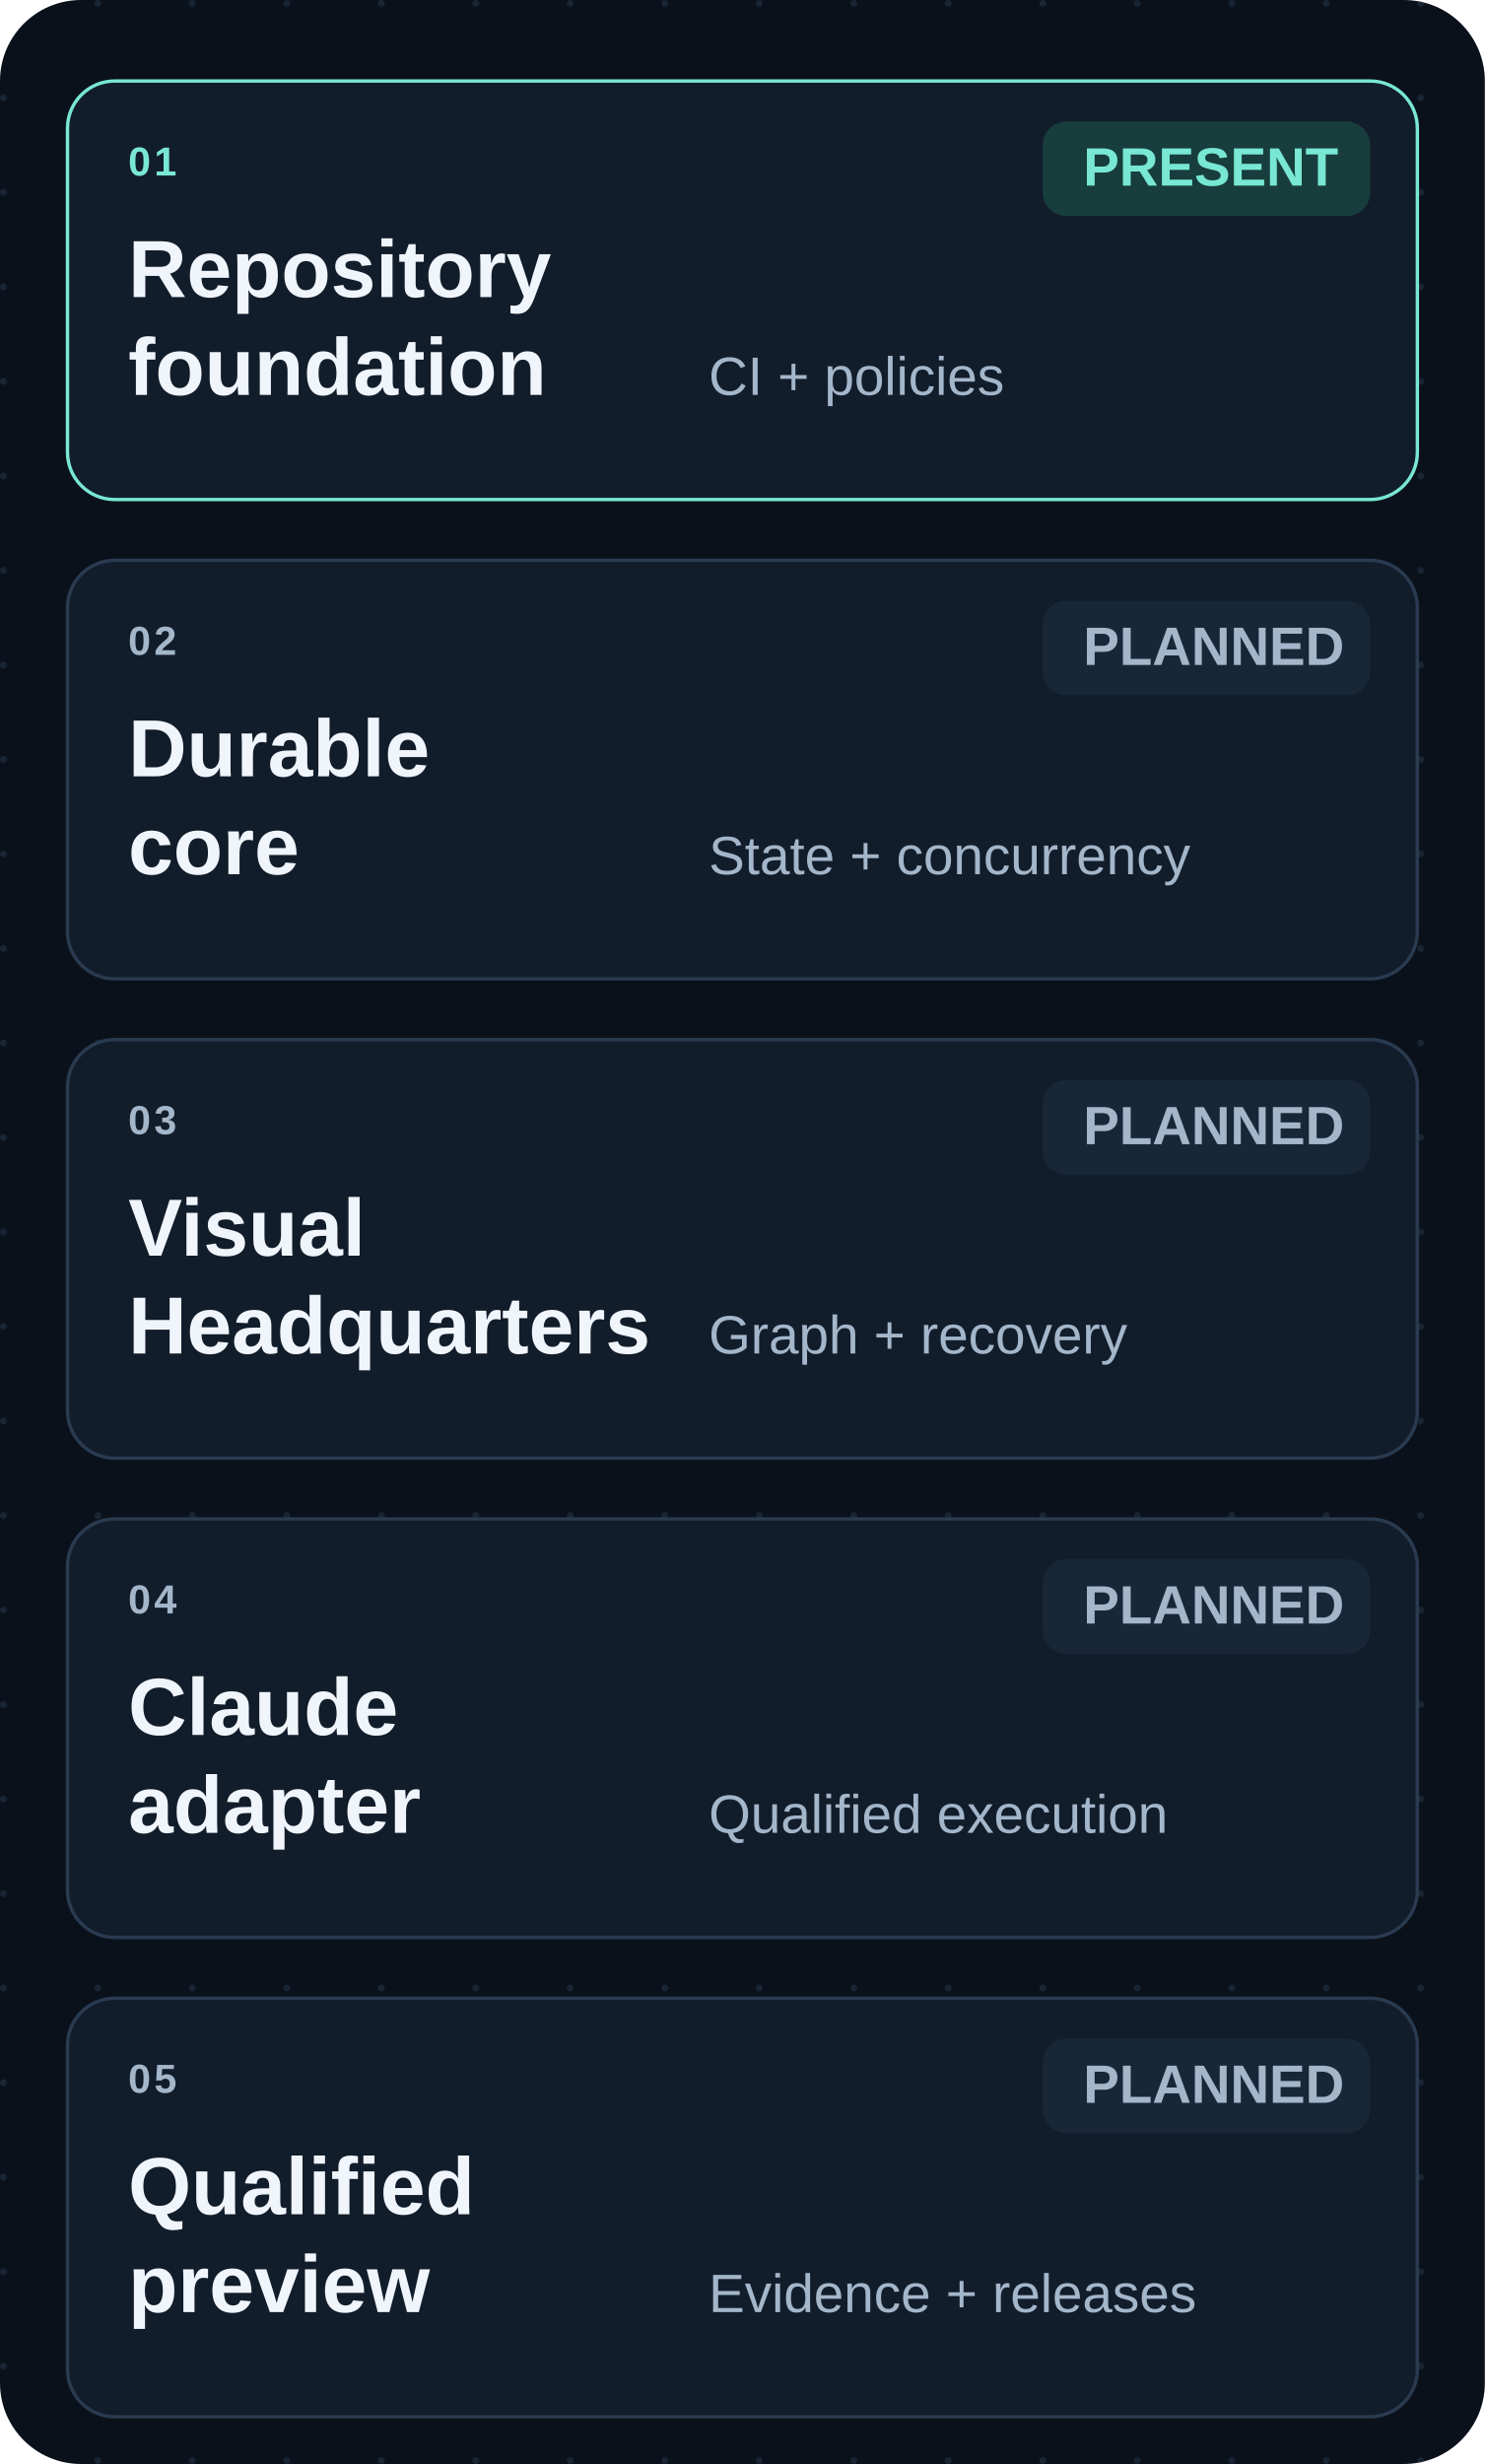
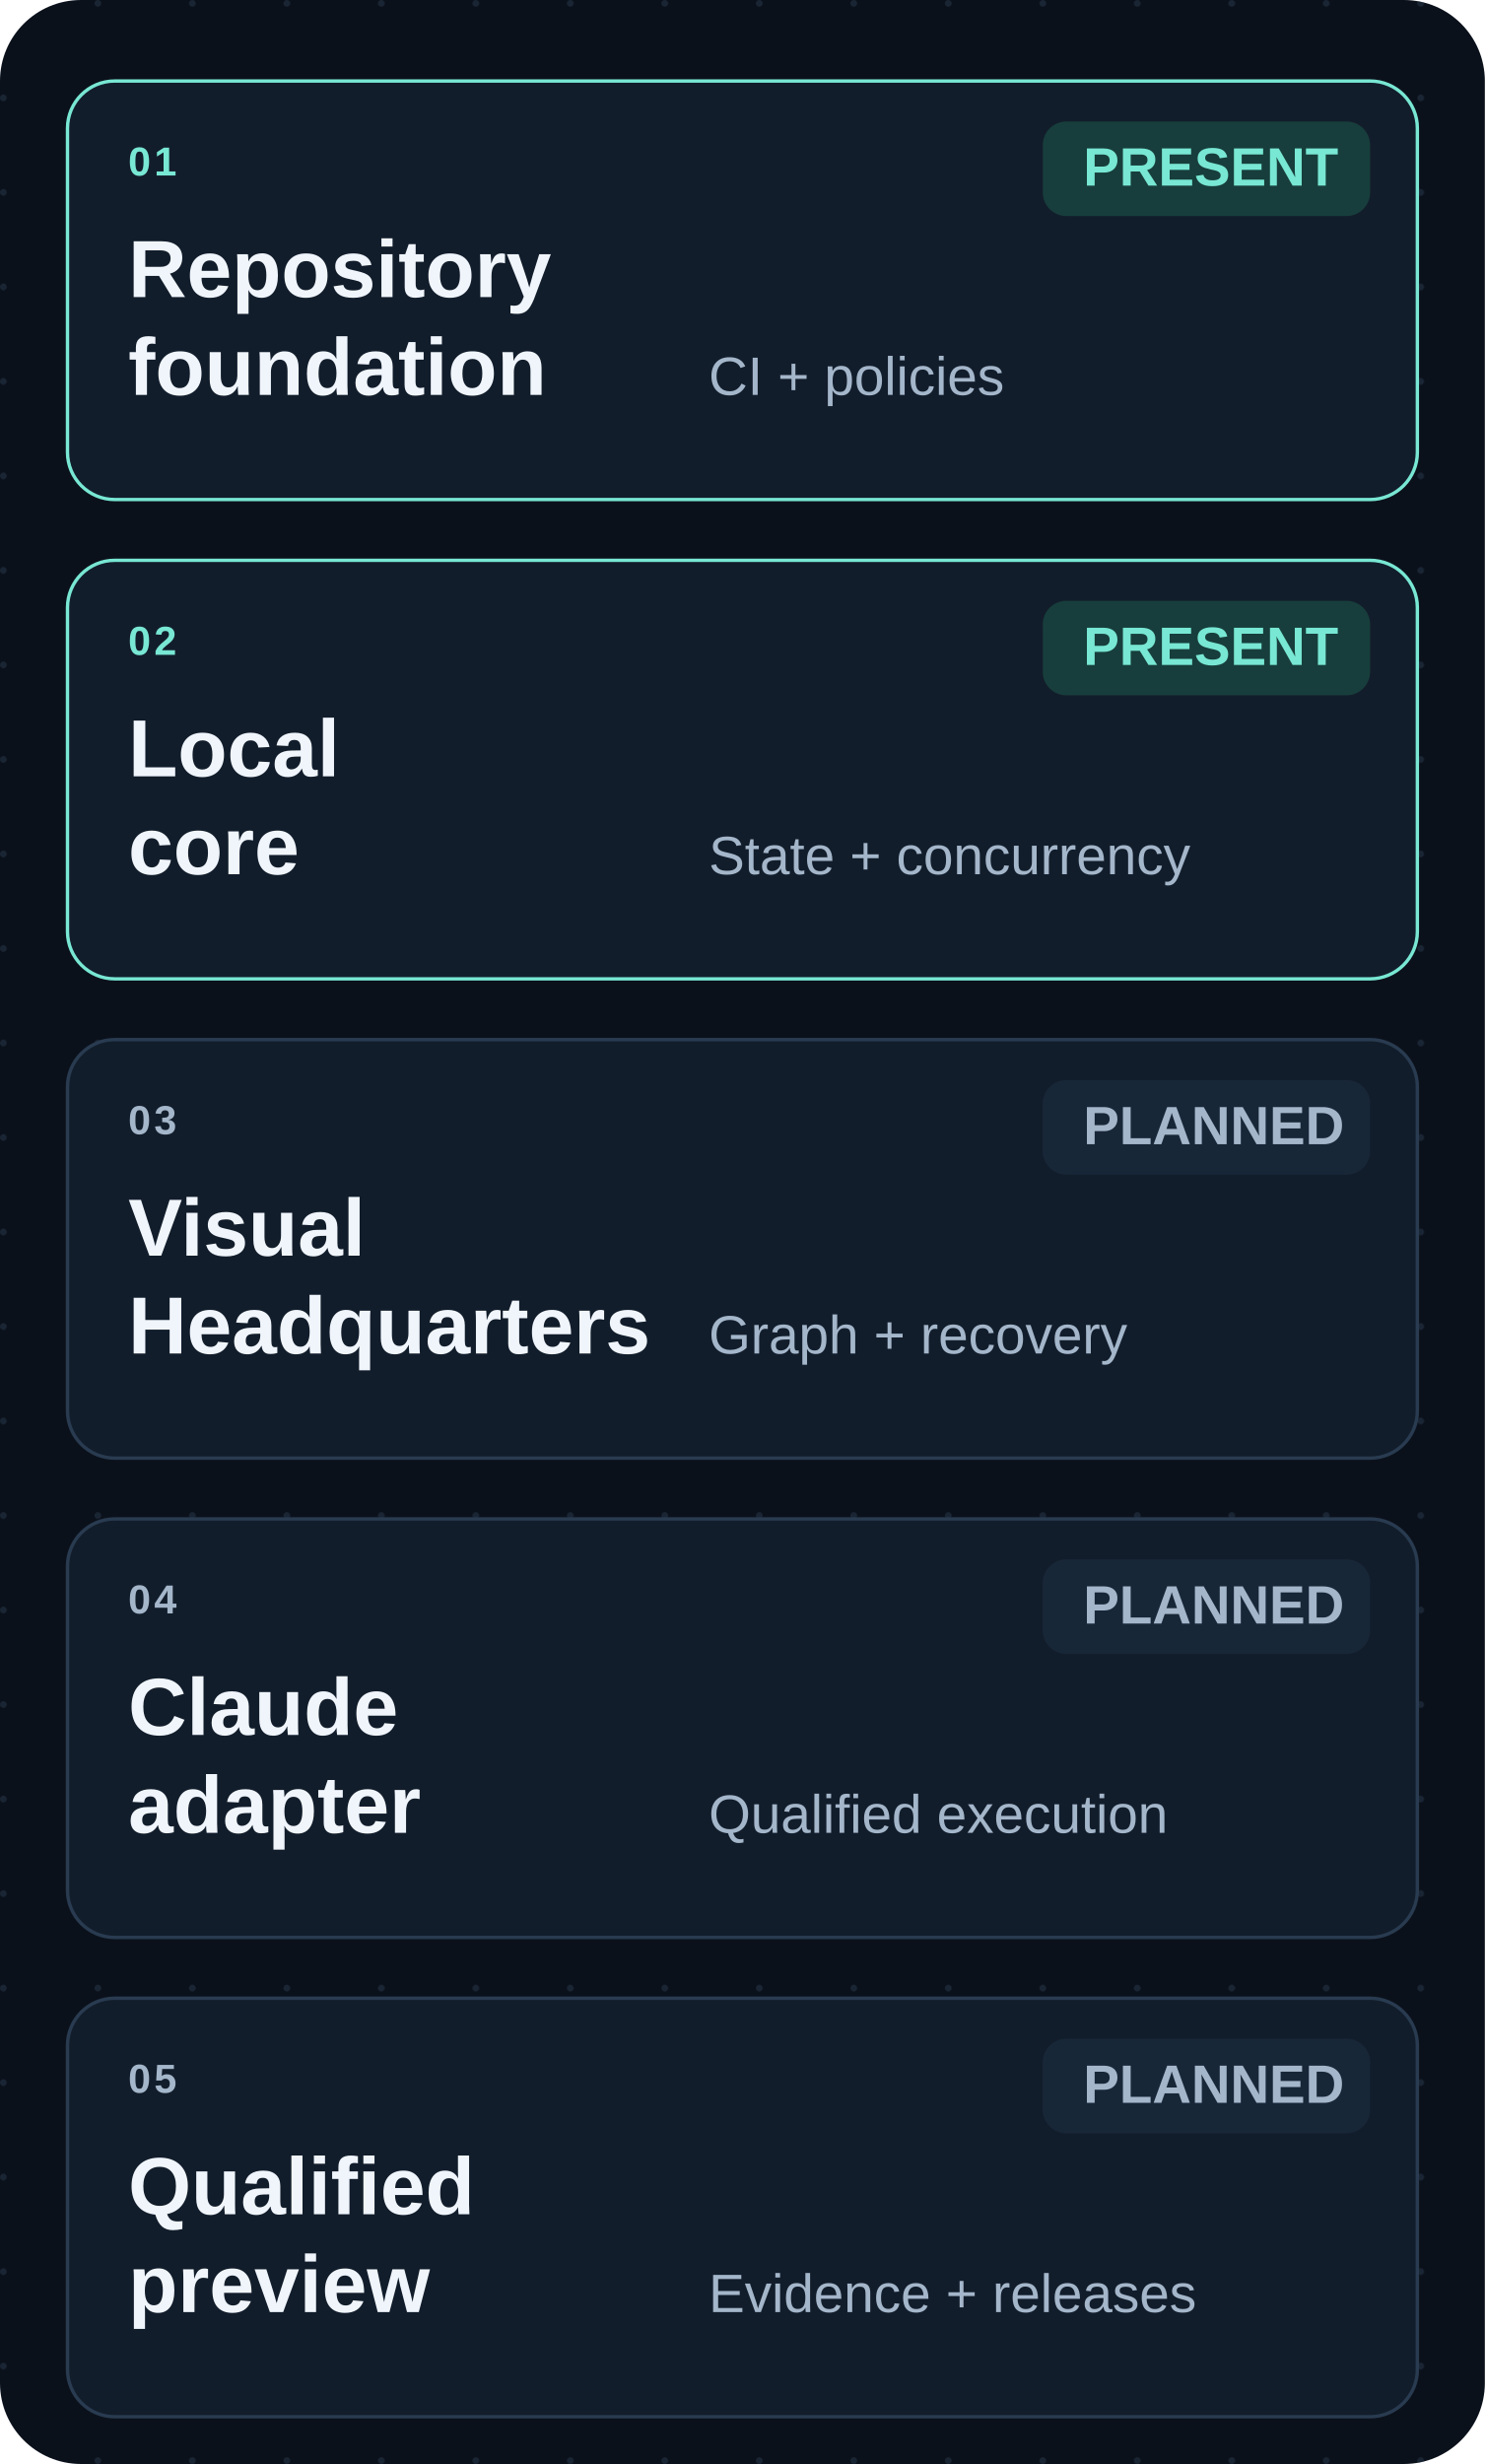
<svg xmlns="http://www.w3.org/2000/svg" width="440" height="730" viewBox="0 0 440 730" role="img" aria-labelledby="title desc">
  <defs>
    <pattern id="grid" width="28" height="28" patternUnits="userSpaceOnUse">
      <circle cx="1" cy="1" r="1" fill="#293B50" opacity=".48" />
    </pattern>
    <linearGradient id="wash" x1="0" y1="0" x2="1" y2="1">
      <stop stop-color="#78E7D3" stop-opacity=".12" />
      <stop offset="1" stop-color="#A8BEFF" stop-opacity=".02" />
    </linearGradient>
  </defs>
  <style>text{font-family:"Segoe UI",Arial,sans-serif} .mono{font-family:Consolas,monospace}</style>
  <rect x="0" y="0" width="440" height="730" rx="24" fill="#0B111B" />
  <rect width="440" height="730" rx="24" fill="url(#grid)" />
  <rect x="20" y="24" width="400" height="124" rx="14" fill="#121D2B" stroke="#78E7D3" />
  <text x="38" y="52" font-size="12" font-weight="600" fill="#78E7D3" letter-spacing="1">01</text>
  <rect x="309" y="36" width="97" height="28" rx="7" fill="#173E3C" />
  <text x="321" y="55" font-size="16" font-weight="600" fill="#78E7D3">PRESENT</text>
  <text x="38" y="88" font-size="24" font-weight="600" fill="#F0F5FC">Repository</text>
  <text x="38" y="117" font-size="24" font-weight="600" fill="#F0F5FC">foundation</text>
  <text x="210" y="117" font-size="16" font-weight="400" fill="#A4B6CA">CI + policies</text>
-   <rect x="20" y="166" width="400" height="124" rx="14" fill="#121D2B" stroke="#293B50" />
-   <text x="38" y="194" font-size="12" font-weight="600" fill="#A4B6CA" letter-spacing="1">02</text>
-   <rect x="309" y="178" width="97" height="28" rx="7" fill="#182738" />
-   <text x="321" y="197" font-size="16" font-weight="600" fill="#A4B6CA">PLANNED</text>
-   <text x="38" y="230" font-size="24" font-weight="600" fill="#F0F5FC">Durable</text>
+   <rect x="20" y="166" width="400" height="124" rx="14" fill="#121D2B" stroke="#78E7D3" />
+   <text x="38" y="194" font-size="12" font-weight="600" fill="#78E7D3" letter-spacing="1">02</text>
+   <rect x="309" y="178" width="97" height="28" rx="7" fill="#173E3C" />
+   <text x="321" y="197" font-size="16" font-weight="600" fill="#78E7D3">PRESENT</text>
+   <text x="38" y="230" font-size="24" font-weight="600" fill="#F0F5FC">Local</text>
  <text x="38" y="259" font-size="24" font-weight="600" fill="#F0F5FC">core</text>
  <text x="210" y="259" font-size="16" font-weight="400" fill="#A4B6CA">State + concurrency</text>
  <rect x="20" y="308" width="400" height="124" rx="14" fill="#121D2B" stroke="#293B50" />
  <text x="38" y="336" font-size="12" font-weight="600" fill="#A4B6CA" letter-spacing="1">03</text>
  <rect x="309" y="320" width="97" height="28" rx="7" fill="#182738" />
  <text x="321" y="339" font-size="16" font-weight="600" fill="#A4B6CA">PLANNED</text>
  <text x="38" y="372" font-size="24" font-weight="600" fill="#F0F5FC">Visual</text>
  <text x="38" y="401" font-size="24" font-weight="600" fill="#F0F5FC">Headquarters</text>
  <text x="210" y="401" font-size="16" font-weight="400" fill="#A4B6CA">Graph + recovery</text>
  <rect x="20" y="450" width="400" height="124" rx="14" fill="#121D2B" stroke="#293B50" />
  <text x="38" y="478" font-size="12" font-weight="600" fill="#A4B6CA" letter-spacing="1">04</text>
  <rect x="309" y="462" width="97" height="28" rx="7" fill="#182738" />
  <text x="321" y="481" font-size="16" font-weight="600" fill="#A4B6CA">PLANNED</text>
  <text x="38" y="514" font-size="24" font-weight="600" fill="#F0F5FC">Claude</text>
  <text x="38" y="543" font-size="24" font-weight="600" fill="#F0F5FC">adapter</text>
  <text x="210" y="543" font-size="16" font-weight="400" fill="#A4B6CA">Qualified execution</text>
  <rect x="20" y="592" width="400" height="124" rx="14" fill="#121D2B" stroke="#293B50" />
  <text x="38" y="620" font-size="12" font-weight="600" fill="#A4B6CA" letter-spacing="1">05</text>
  <rect x="309" y="604" width="97" height="28" rx="7" fill="#182738" />
  <text x="321" y="623" font-size="16" font-weight="600" fill="#A4B6CA">PLANNED</text>
  <text x="38" y="656" font-size="24" font-weight="600" fill="#F0F5FC">Qualified</text>
  <text x="38" y="685" font-size="24" font-weight="600" fill="#F0F5FC">preview</text>
  <text x="210" y="685" font-size="16" font-weight="400" fill="#A4B6CA">Evidence + releases</text>
</svg>
